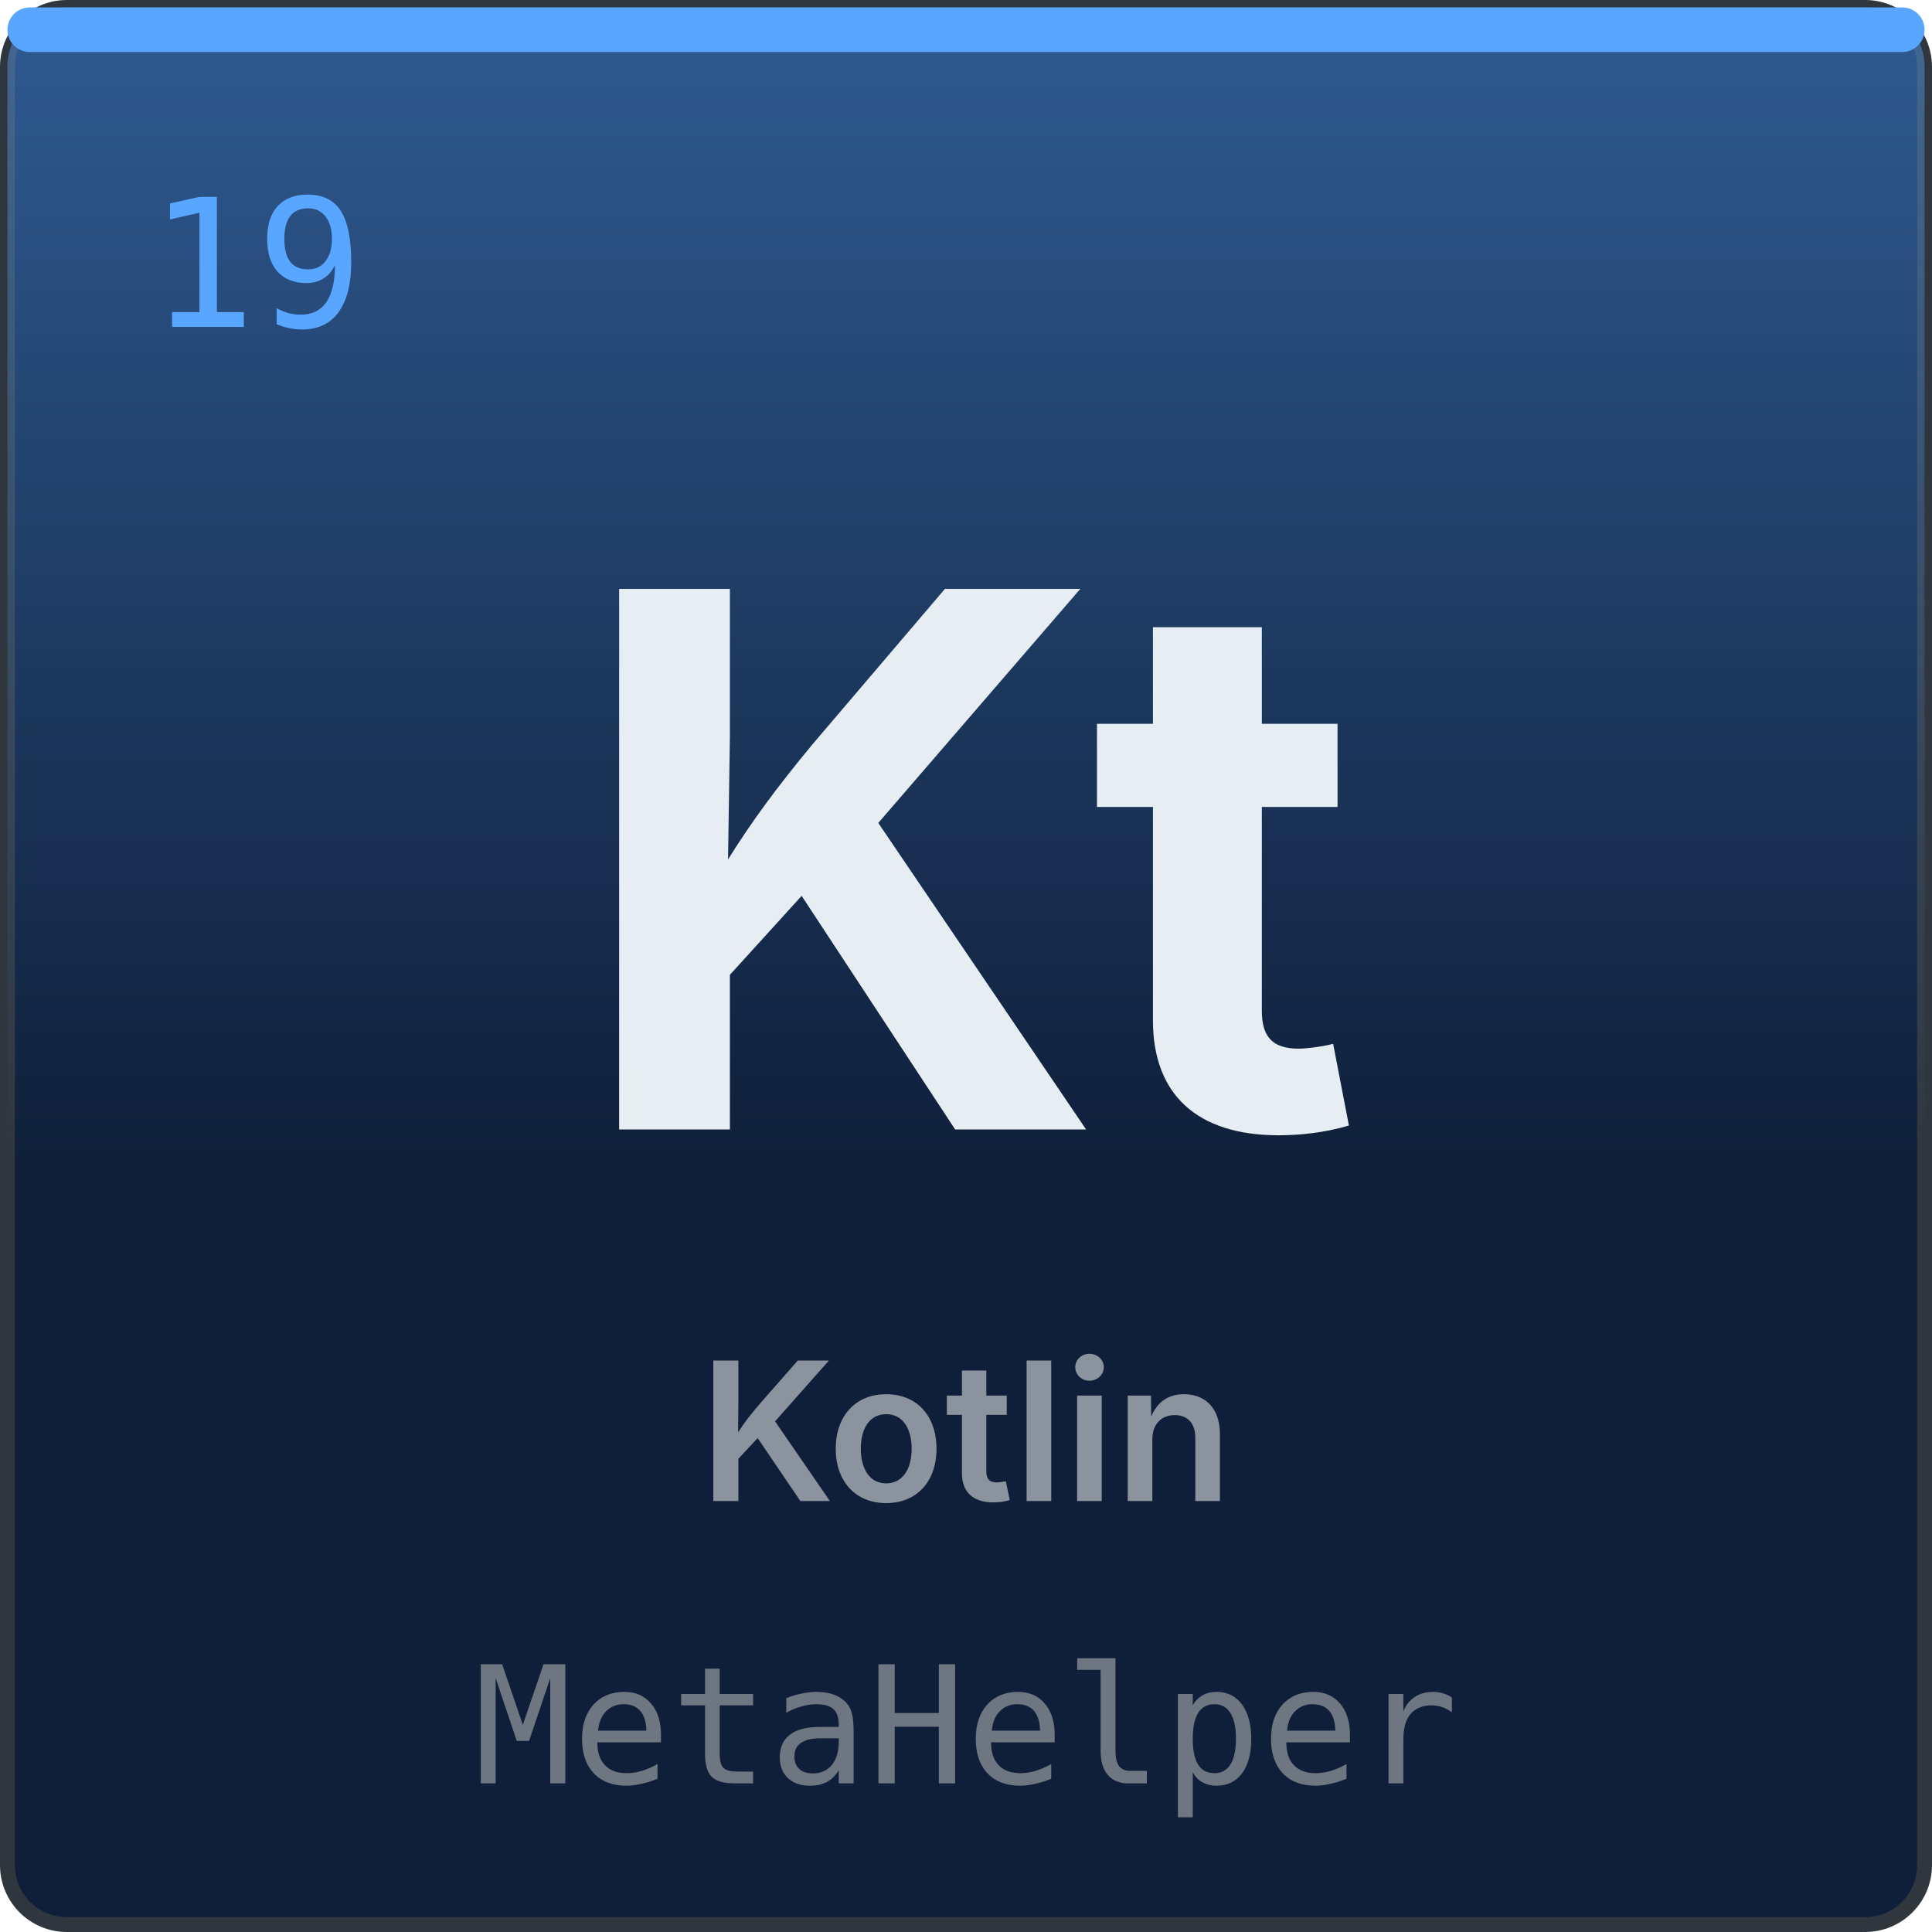
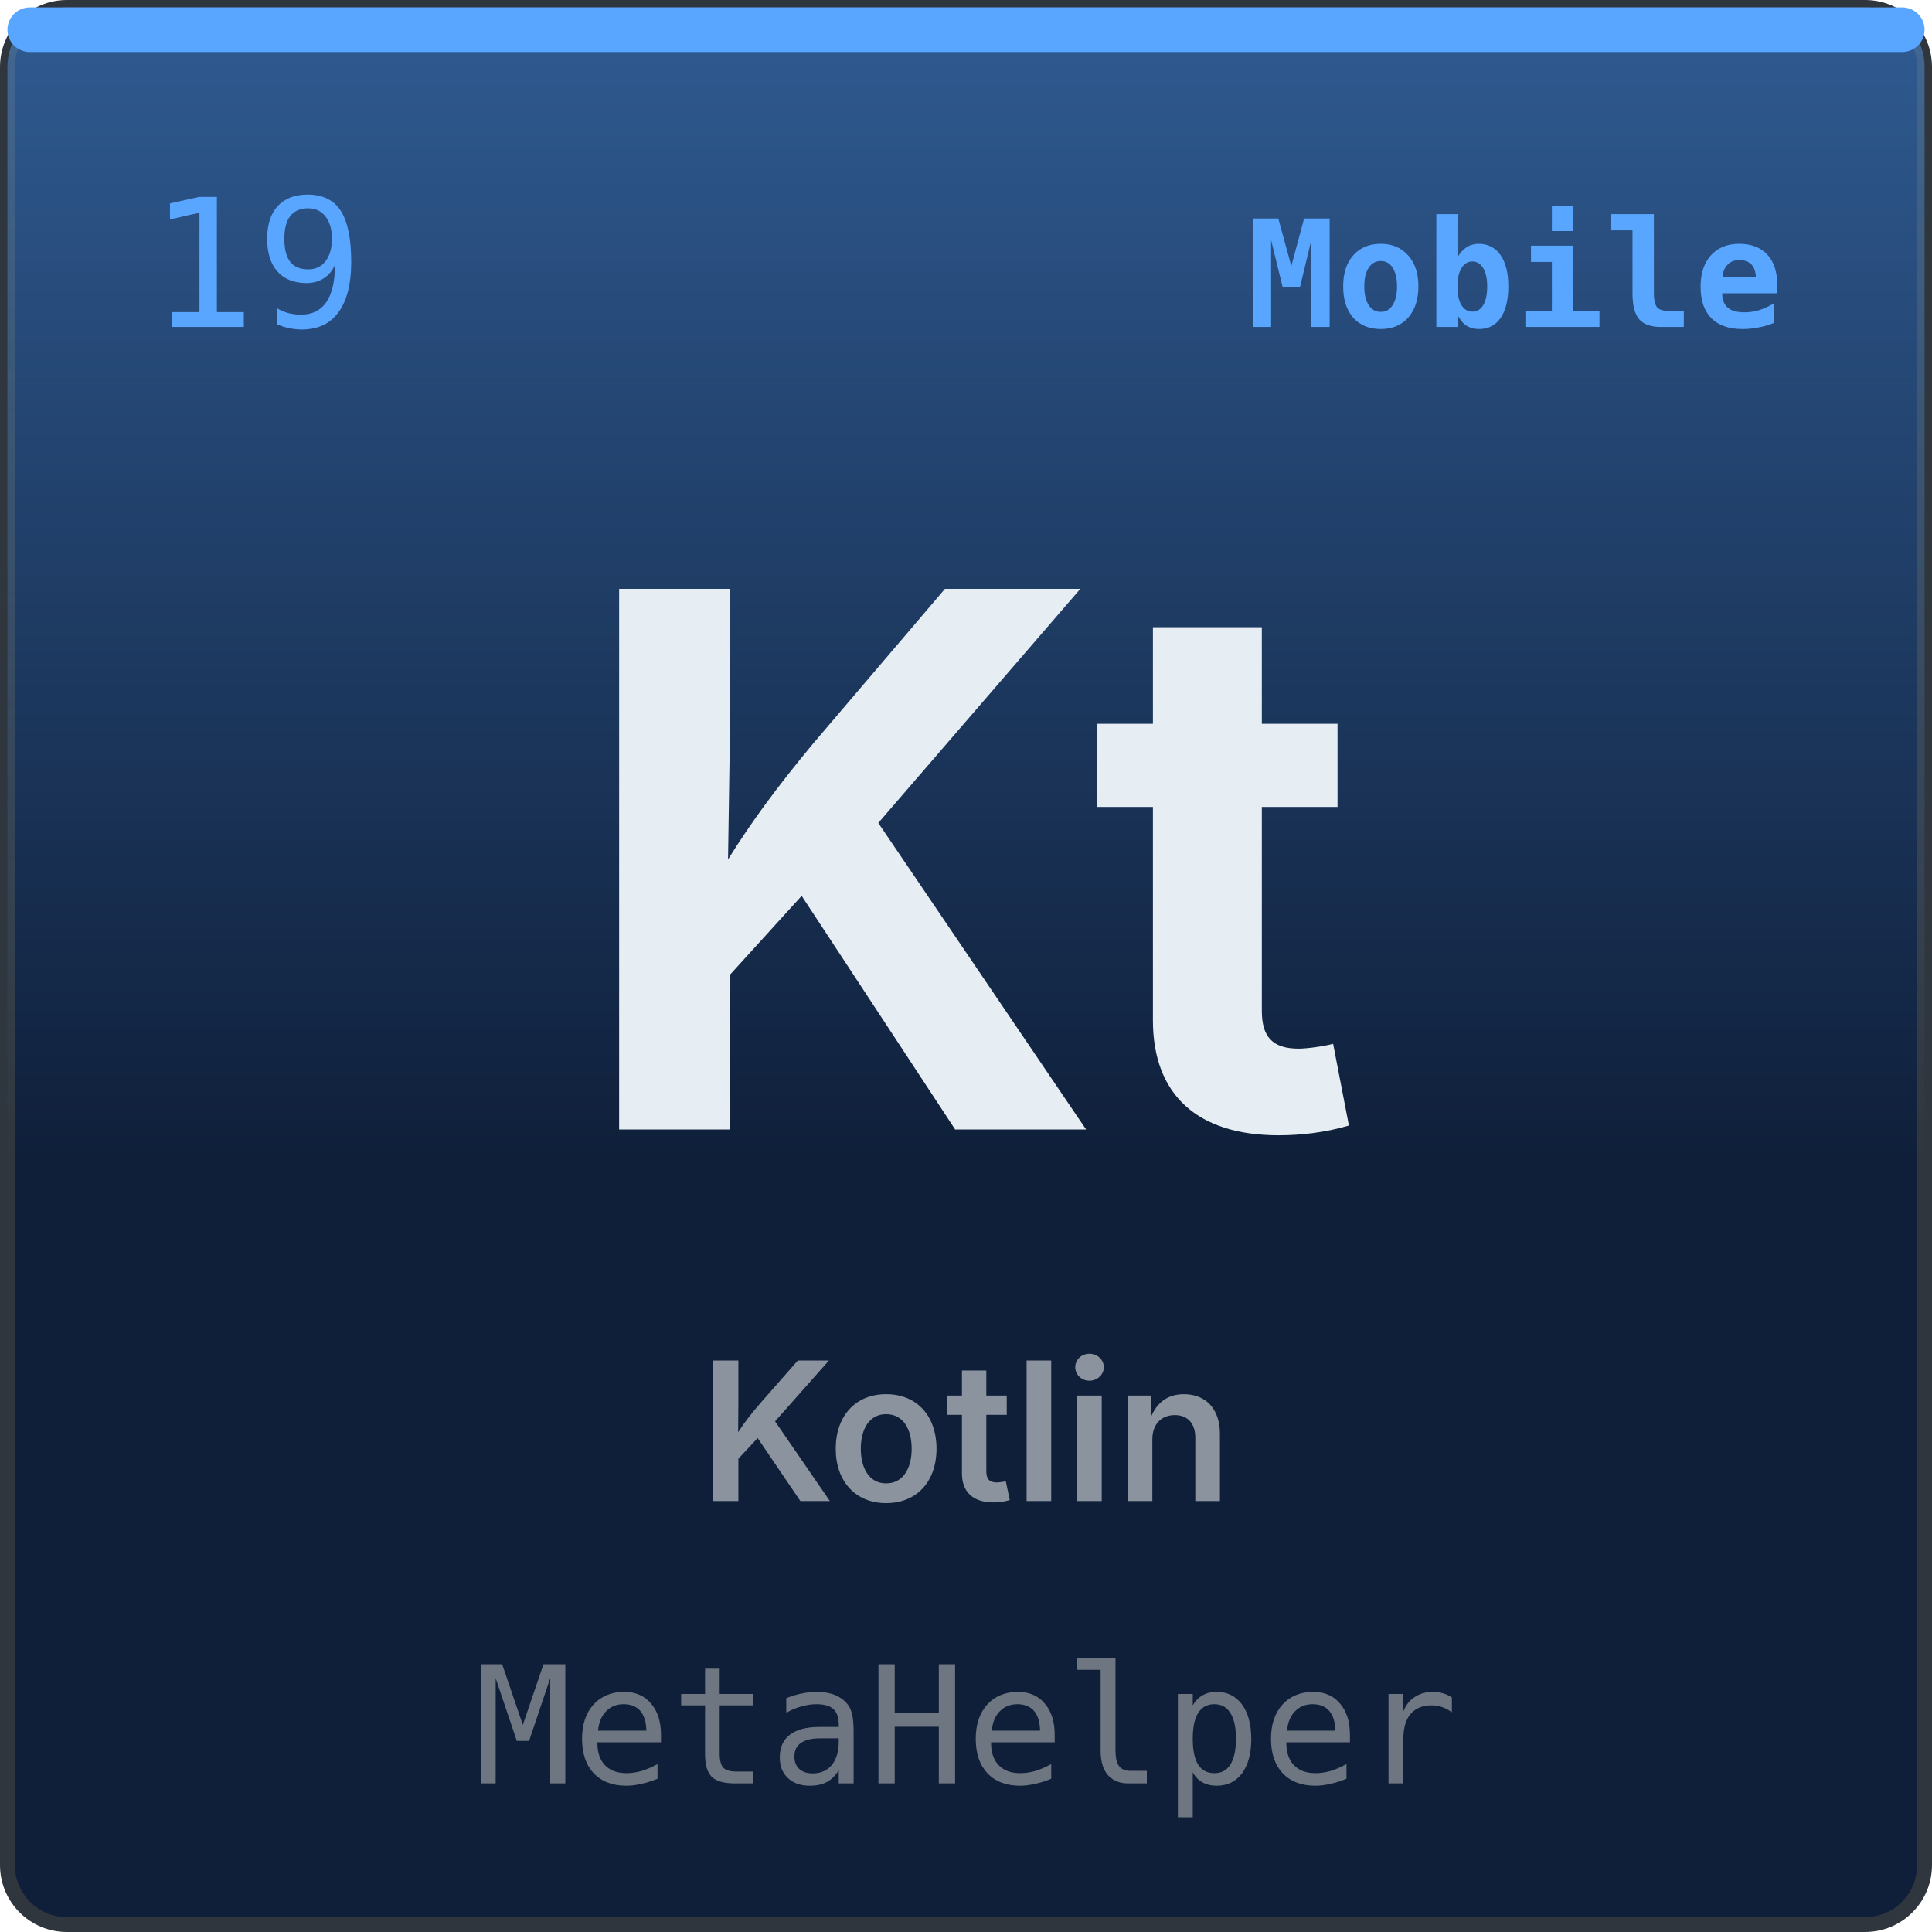
- <svg xmlns="http://www.w3.org/2000/svg" width="130" height="130" viewBox="0 0 130 130" role="img" aria-label="19 Kt Kotlin MetaHelper">
+ <svg xmlns="http://www.w3.org/2000/svg" width="130" height="130" viewBox="0 0 130 130" role="img" aria-label="19 Kt Kotlin MetaHelper Mobile">
  <defs>
    <linearGradient id="g19" x1="0" y1="0" x2="0" y2="1">
      <stop offset="0%" stop-color="#58a6ff" stop-opacity="0.45" />
      <stop offset="60%" stop-color="#58a6ff" stop-opacity="0" />
    </linearGradient>
  </defs>
  <g opacity="1">
    <set attributeName="opacity" to="0" begin="0s" />
    <animate attributeName="opacity" from="0" to="1" begin="1.44s" dur="0.55s" fill="freeze" />
    <rect x="0.5" y="0.5" width="129" height="129" rx="4" fill="#0f1f3a" stroke="#30363d" stroke-width="1" />
    <rect x="0.5" y="0.5" width="129" height="129" rx="4" fill="url(#g19)" />
    <rect x="0.5" y="0.5" width="129" height="3" rx="1.5" fill="#58a6ff">
      <animate attributeName="opacity" values="1;0.45;1" dur="4s" begin="-3.99s" repeatCount="indefinite" />
    </rect>
    <text x="10" y="22" font-family="ui-monospace, SFMono-Regular, Menlo, monospace" font-size="12" font-weight="500" fill="#58a6ff">19</text>
+     <text x="120" y="22" font-family="ui-monospace, SFMono-Regular, Menlo, monospace" font-size="10" font-weight="600" fill="#58a6ff" text-anchor="end">Mobile</text>
    <text x="65" y="76" font-family="-apple-system, BlinkMacSystemFont, Inter, system-ui, sans-serif" font-size="50" font-weight="700" fill="#e6edf3" text-anchor="middle" letter-spacing="-1">Kt</text>
    <text x="65" y="101" font-family="-apple-system, BlinkMacSystemFont, Inter, system-ui, sans-serif" font-size="13" font-weight="600" fill="#8b949e" text-anchor="middle">Kotlin</text>
    <text x="65" y="120" font-family="ui-monospace, SFMono-Regular, Menlo, monospace" font-size="11" fill="#6e7681" text-anchor="middle">MetaHelper</text>
  </g>
</svg>
